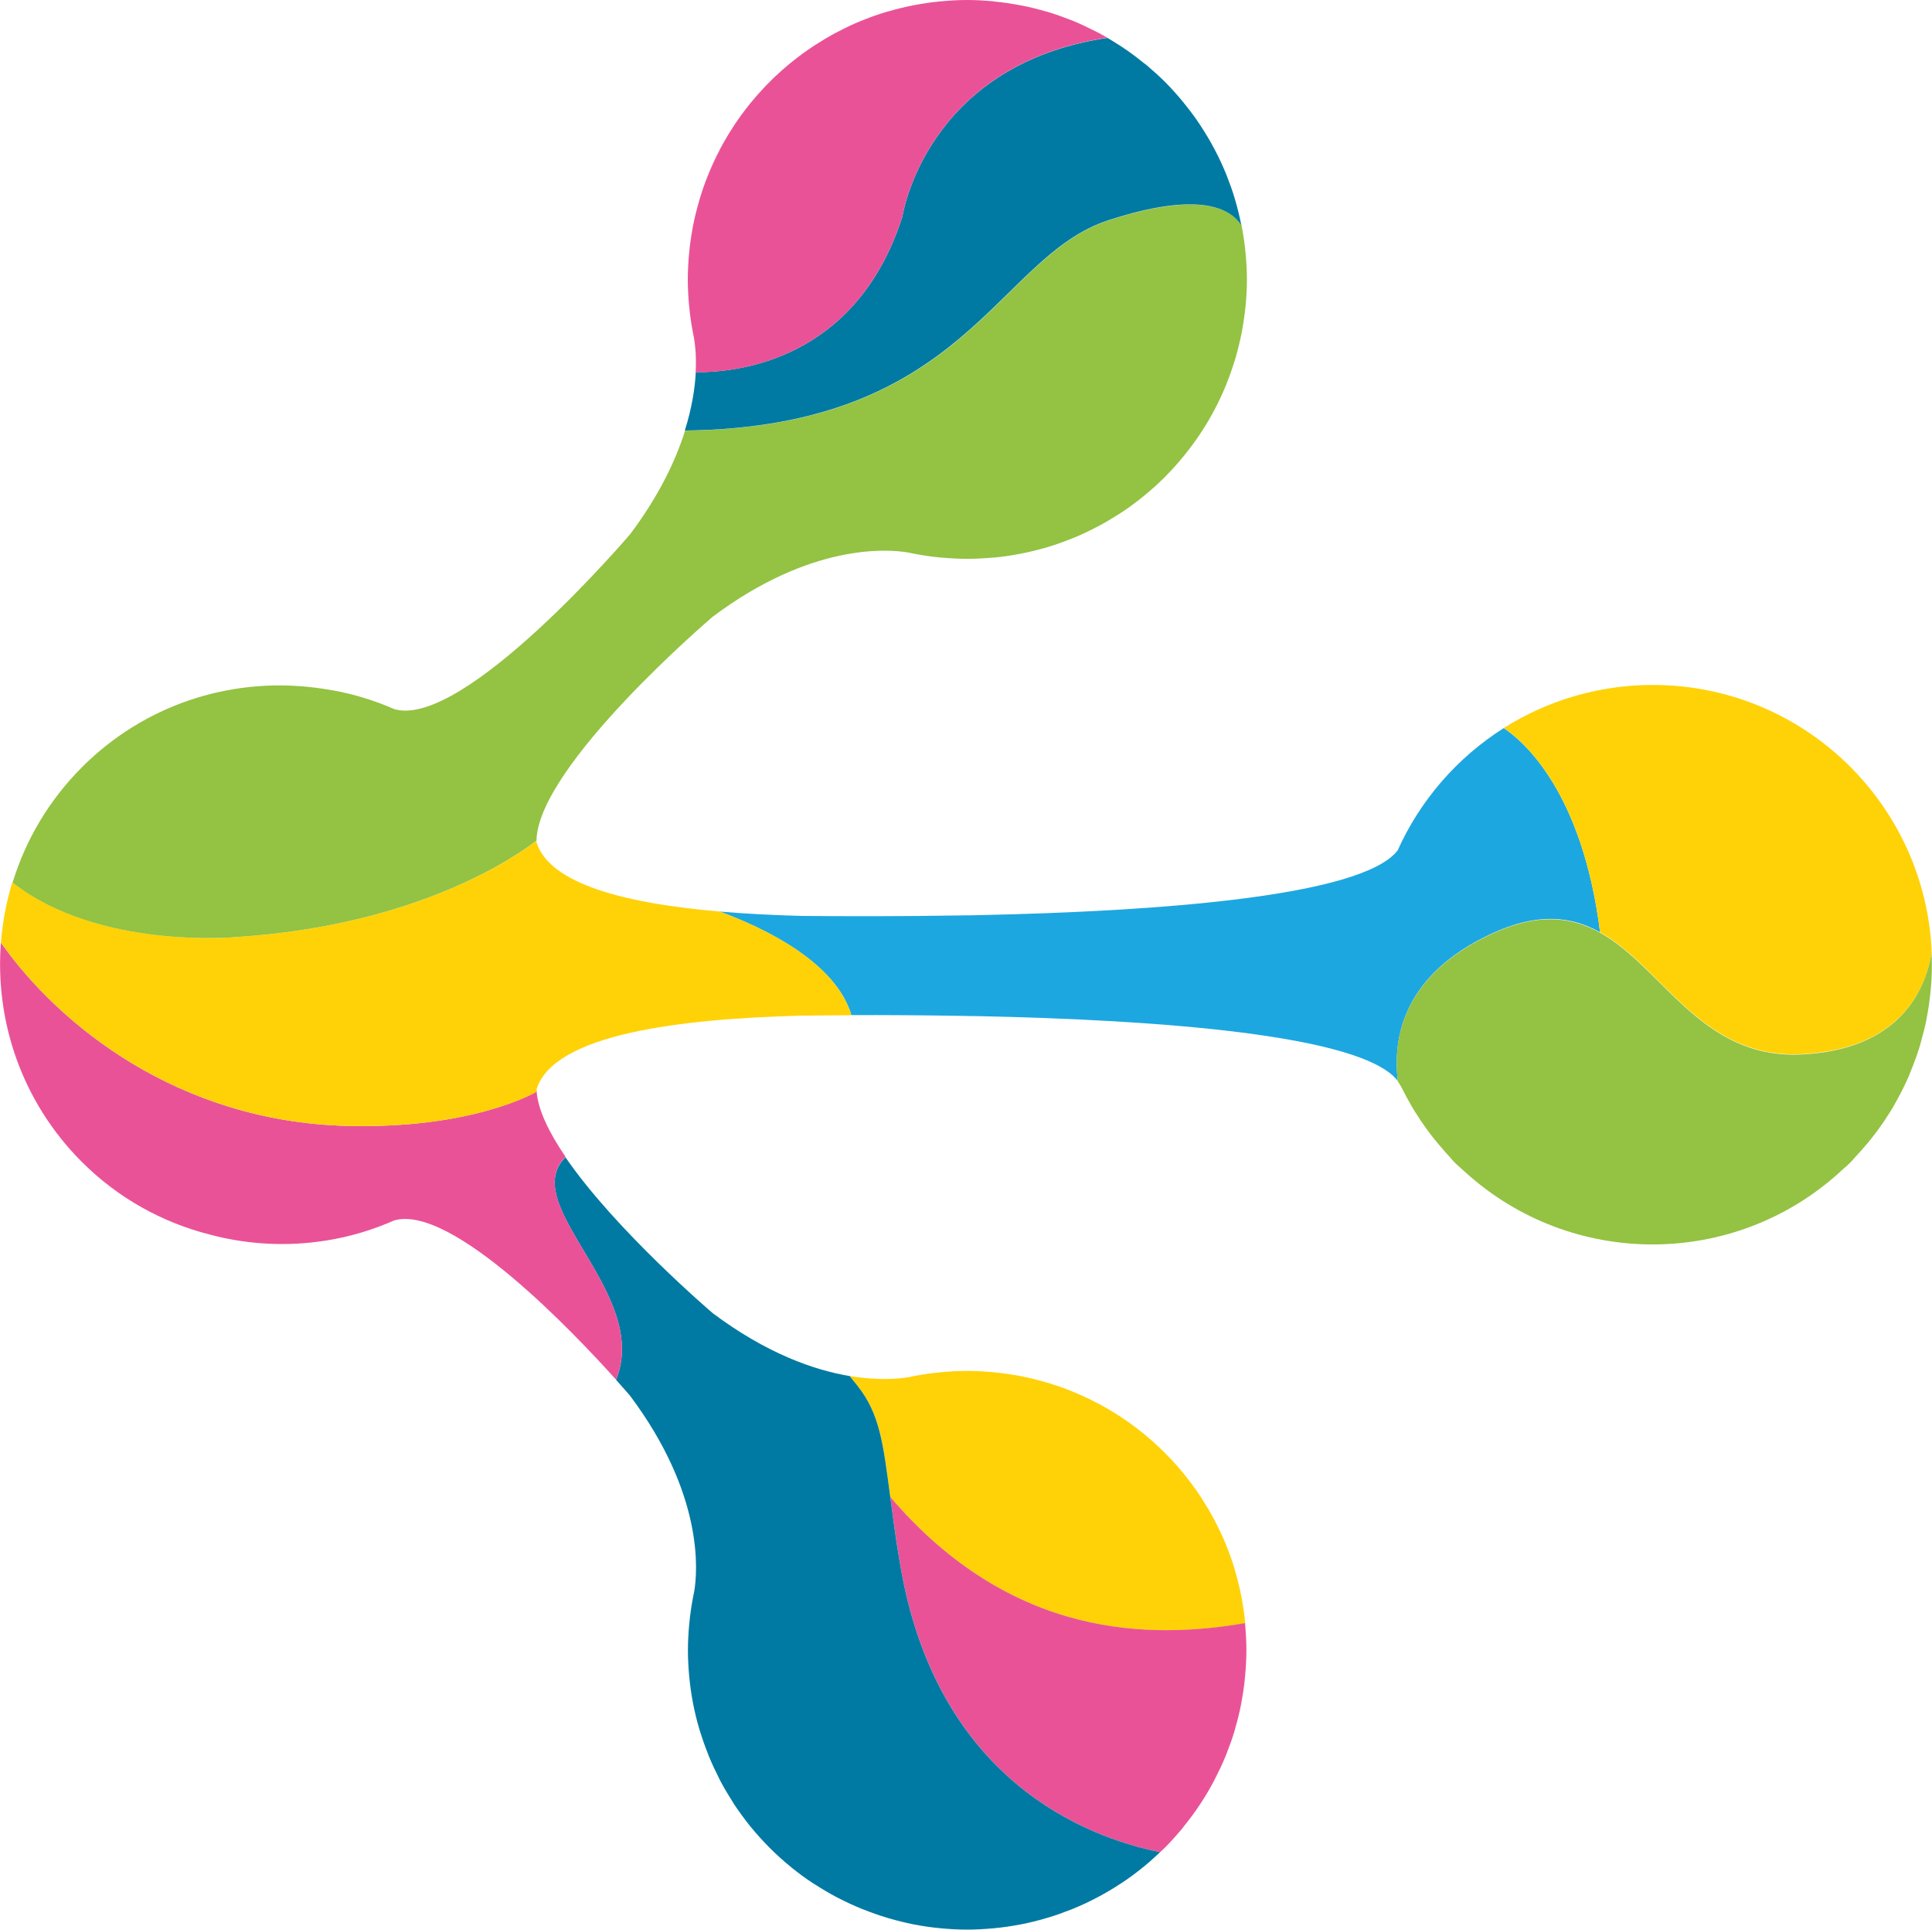
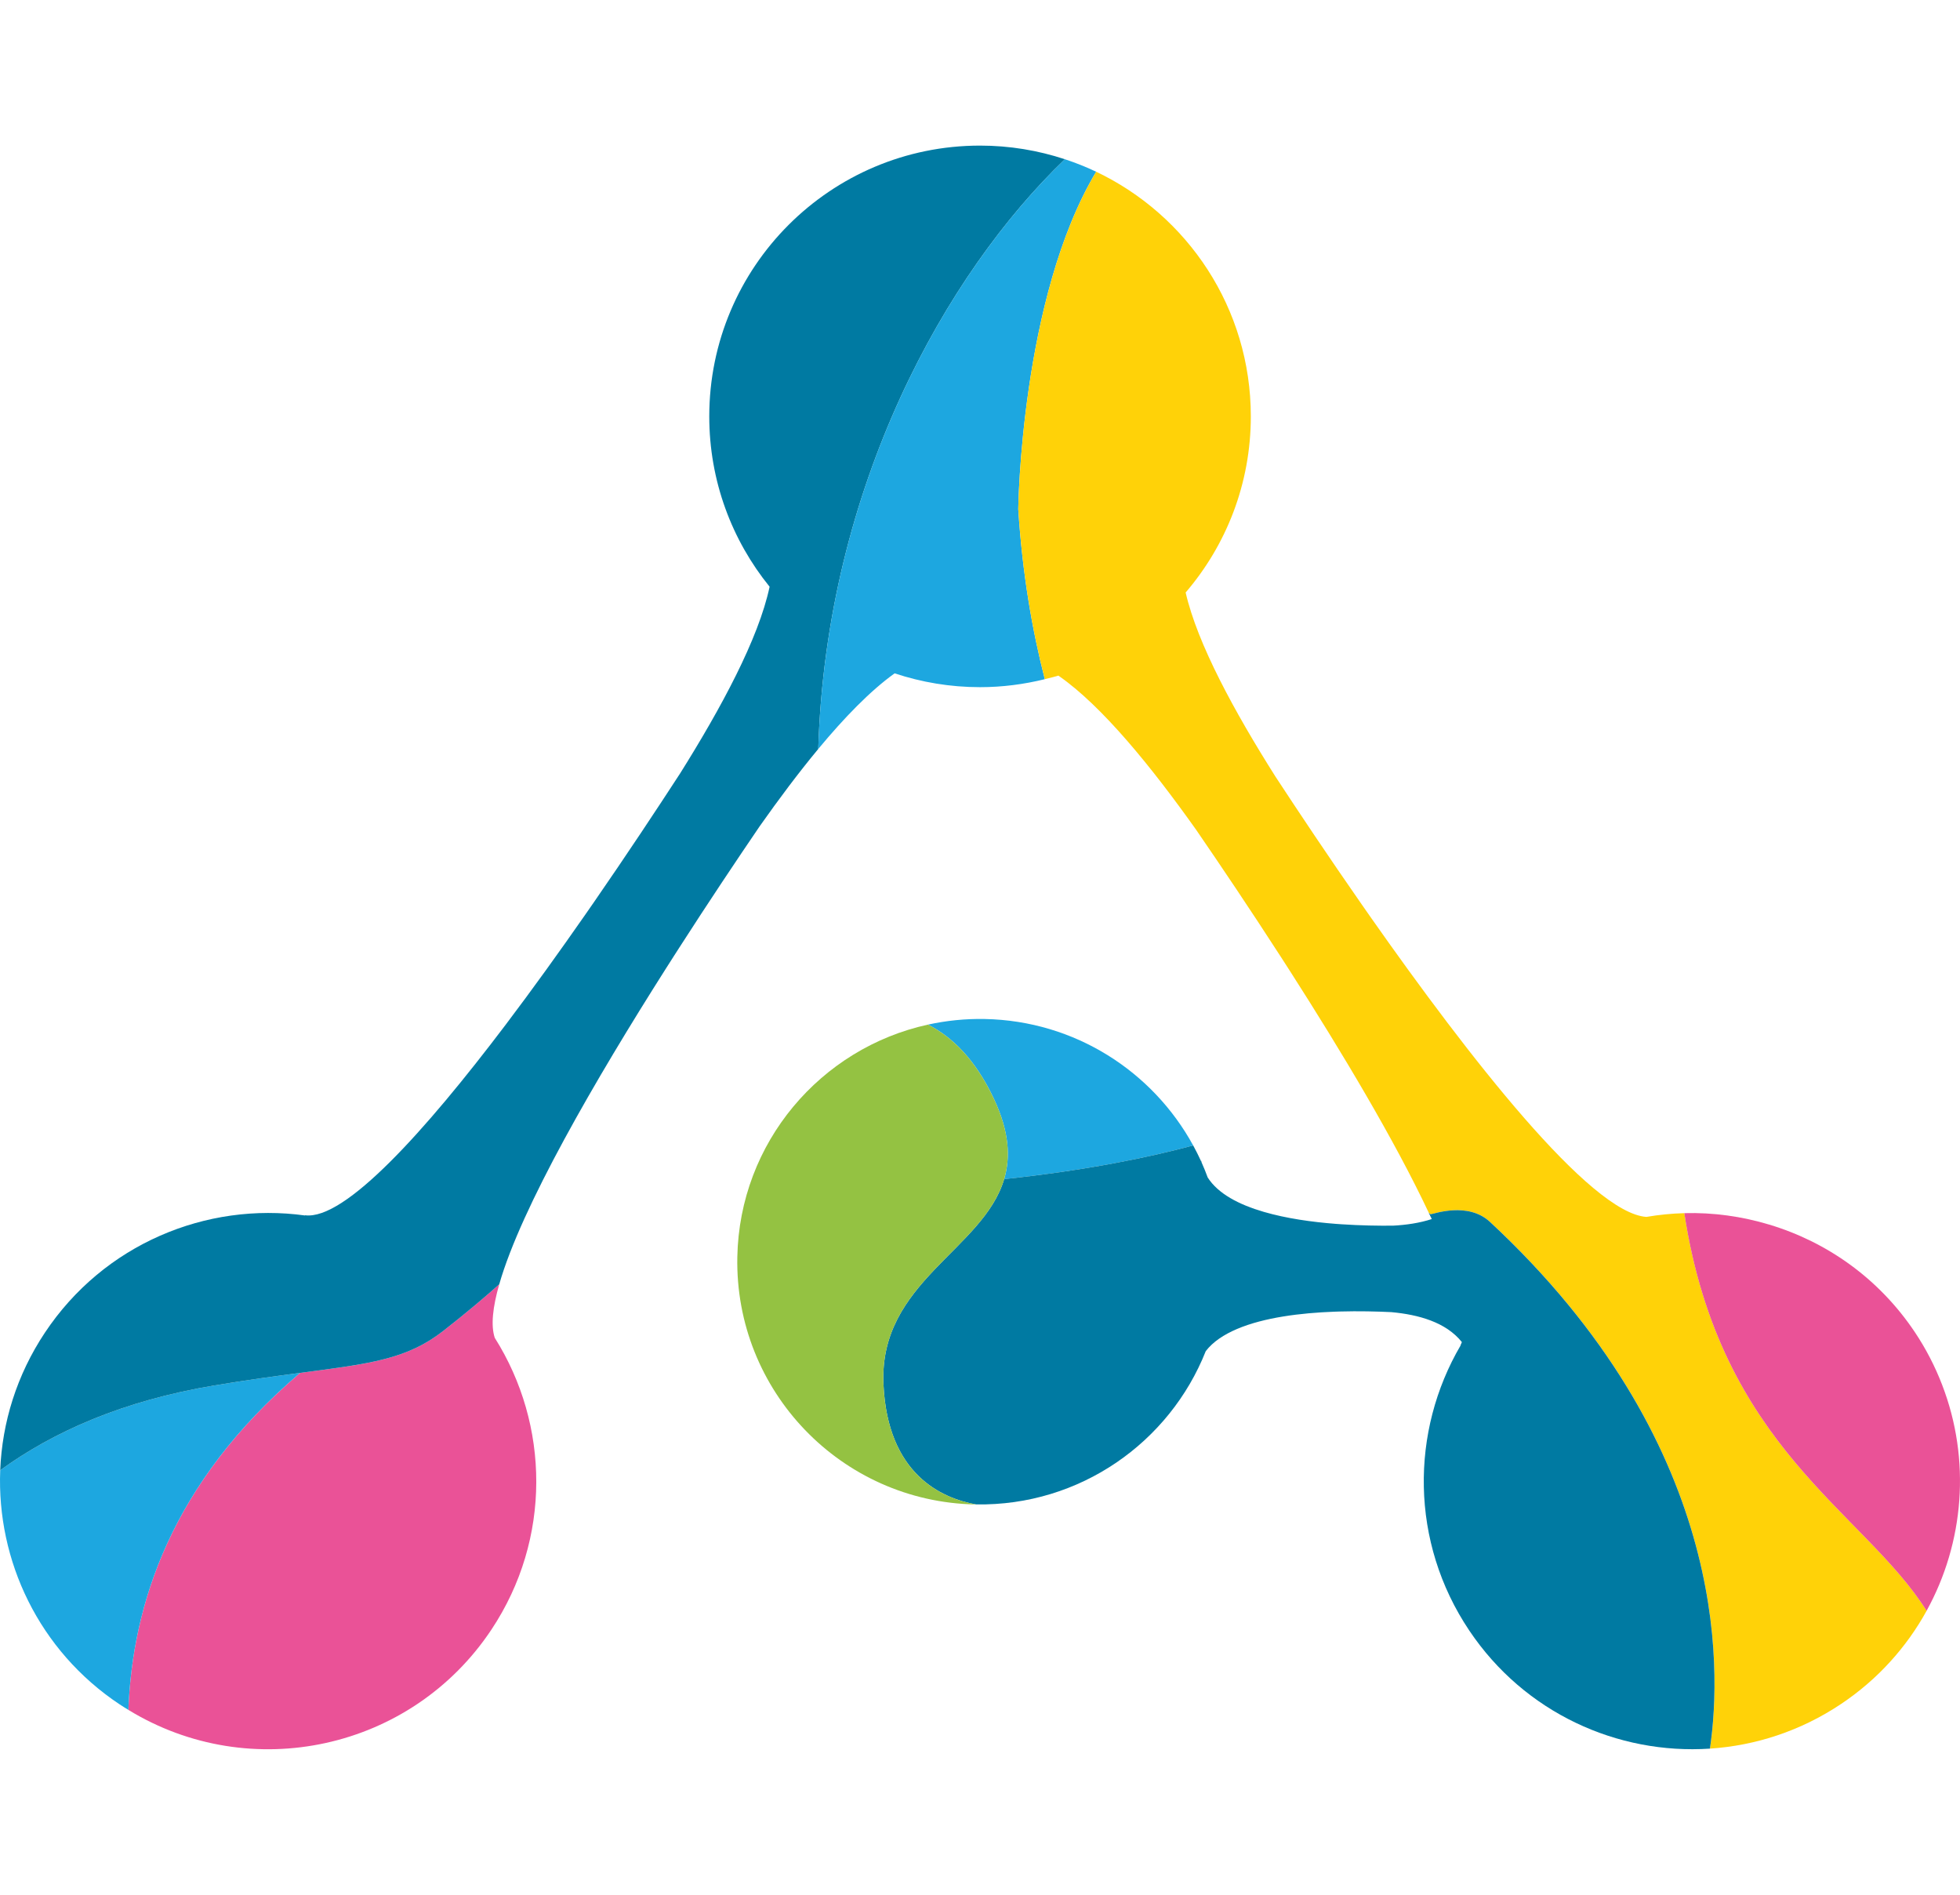
- <svg xmlns="http://www.w3.org/2000/svg" xml:space="preserve" id="Layer_1" x="0" y="0" version="1.1" viewBox="0 0 1500 1497.9">
-   <style>.st2{fill:#ffd208}.st3{fill:#ea5297}.st4{fill:#007aa2}.st5{fill:#94c242}</style>
-   <path fill="#1da7e0" d="M1157.8 724.9c36.3-16.9 62.3-13.6 84.5-1.2-13.8-110.4-60.6-149.1-74.8-158.5-36 22.8-64.8 55.8-82.4 95-27.9 35.9-187.2 47.3-325.4 50.2-4.1.1-8.4.2-12.8.2-46.7.8-90.3.7-124.8.4-21.3-.6-42.8-1.6-63.4-3.4C592.4 720 648.6 746.4 661 788c26.2-.1 55.4.1 85.9.6 4.4.1 8.7.2 12.8.2 138.5 2.9 298.3 14.3 325.6 50.4-4.2-34.5 4.8-82.7 72.5-114.3z" />
-   <path d="M691.2 1162c94.4 110.7 202.4 110.4 275.6 98.2v-.2c-.6-6.6-1.6-13.1-2.8-19.5-.1-.4-.1-.8-.2-1.2-1.3-6.4-2.8-12.7-4.6-18.9-.2-.5-.3-1-.4-1.6-1.8-6.1-3.9-12.1-6.3-18-.3-.7-.5-1.4-.8-2.1-2.4-5.8-5-11.4-7.9-16.9l-1.2-2.4c-2.9-5.5-6.1-10.8-9.5-16.1-.5-.8-1-1.5-1.5-2.3-3.6-5.4-7.5-10.7-11.6-15.8-.4-.5-.7-.9-1.1-1.4-7.2-8.8-15.1-17-23.6-24.6-2.3-2-4.6-4-7-6-.5-.4-.9-.7-1.4-1.1-5.1-4.1-10.4-8-15.8-11.6-.7-.5-1.5-.9-2.2-1.4-5.2-3.4-10.6-6.6-16.1-9.5l-2.4-1.2c-5.5-2.9-11.2-5.5-17-7.9-.7-.3-1.3-.5-2-.8-5.9-2.4-12-4.5-18.1-6.3-.5-.1-.9-.3-1.4-.4-6.2-1.8-12.6-3.4-19.1-4.7-.4-.1-.7-.1-1.1-.2-6.5-1.2-13-2.2-19.7-2.8-.3 0-.6 0-.9-.1-6.6-.6-13.4-1-20.2-1-6.8 0-13.5.4-20.2 1-.3 0-.6 0-.9.1-6.7.6-13.2 1.6-19.7 2.8-.2 0-.4 0-.6.1-.1 0-.3.1-.4.1-1.1.2-2.2.4-3.4.7-6.9 1.2-23.1 3-46.1-.9 2 2.4 4 5 6.1 7.6 17.4 22.1 20 44 25.5 86.3z" class="st2" />
-   <path d="M691.2 1162c1.9 14.5 4.2 31.4 7.5 51.5 28.1 168.4 144.7 212.7 202 224.3 1.2-1.1 2.4-2.2 3.6-3.4 4.4-4.4 8.6-9.1 12.6-13.8.4-.5.9-1 1.3-1.6.2-.2.3-.4.5-.7.4-.5.7-.9 1.1-1.4 4.1-5.1 8-10.3 11.6-15.8.5-.8 1-1.5 1.5-2.3 3.4-5.2 6.6-10.6 9.5-16.1l1.2-2.4c2.8-5.5 5.5-11.1 7.9-16.9.3-.7.5-1.4.8-2.1 2.3-5.9 4.5-11.9 6.3-18 .2-.5.3-1 .4-1.6 1.8-6.2 3.4-12.5 4.6-18.9.1-.4.1-.8.2-1.2 1.2-6.4 2.2-12.9 2.8-19.5 0-.4.1-.7.1-1.1.6-6.6 1-13.2 1-20v-.1c0-6.7-.4-13.4-1-20 0-.3 0-.6-.1-.9-72.9 12.4-181 12.6-275.4-98z" class="st3" />
-   <path d="M478.3 1071.1c6.9 7.7 10.9 12.4 10.9 12.4 57.2 76.4 52.5 135.8 49.8 151.8-.3 1.3-.6 2.7-.8 4-.1.3-.1.7-.2 1-1.2 6.5-2.2 13-2.8 19.7 0 .3 0 .6-.1.9-.6 6.6-1 13.4-1 20.2 0 6.8.4 13.5 1 20.2 0 .3 0 .6.1.9.6 6.7 1.6 13.2 2.8 19.7.1.3.1.7.2 1 1.3 6.5 2.8 12.9 4.7 19.1.1.4.2.9.4 1.3 1.9 6.2 4 12.3 6.4 18.2.2.6.5 1.3.7 1.9 2.4 5.8 5.1 11.5 7.9 17.1.4.7.8 1.5 1.1 2.2 3 5.6 6.2 11 9.6 16.3.5.7.9 1.4 1.3 2.1 3.7 5.5 7.6 10.8 11.7 16 .3.4.6.8 1 1.2 9.2 11.2 19.4 21.5 30.7 30.7.4.3.8.6 1.2 1 5.1 4.1 10.5 8.1 16 11.7.7.5 1.4.9 2.1 1.3 5.3 3.4 10.7 6.6 16.3 9.6.7.4 1.5.8 2.2 1.1 5.6 2.9 11.3 5.5 17.1 7.9.6.3 1.3.5 1.9.7 5.9 2.4 12 4.5 18.2 6.4.4.1.9.2 1.3.4 6.3 1.8 12.7 3.4 19.1 4.7.3.1.7.1 1 .2 6.5 1.2 13 2.2 19.7 2.8.3 0 .6 0 .9.1 6.6.6 13.4 1 20.2 1 6.8 0 13.5-.4 20.2-1 .3 0 .6 0 .9-.1 6.7-.6 13.2-1.6 19.7-2.8.4-.1.7-.1 1.1-.2 6.5-1.3 12.8-2.8 19.1-4.7.5-.1.9-.3 1.4-.4 6.2-1.8 12.2-4 18.1-6.3.7-.3 1.3-.5 2-.8 5.8-2.4 11.5-5 17-7.9.8-.4 1.6-.8 2.3-1.2 5.5-2.9 10.9-6.1 16.1-9.5.7-.5 1.5-.9 2.2-1.4 5.5-3.6 10.7-7.5 15.8-11.6.4-.4.9-.7 1.4-1.1 4.3-3.5 8.4-7.3 12.5-11.1-57.3-11.6-174-55.9-202-224.3-3.4-20.1-5.6-37-7.5-51.5-5.6-42.2-8.1-64.2-25.4-86.2-2.1-2.7-4.1-5.2-6.1-7.6-27.4-4.6-64.2-17.3-106.3-48.8 0 0-75.5-64.3-114.4-121.1-37.7 37.4 66.5 105.5 39.3 172.8z" class="st4" />
-   <path d="M269.4 874C137.9 870.6 45.7 795.5.7 731.7c-4.7 61 16.2 123.6 62.8 170.2 28.4 28.4 62.6 47 98.8 56.3 3.2.9 6.4 1.6 9.7 2.4 1.6.3 3.3.7 4.9 1 13.6 2.7 27.6 4.1 42 4.1 31 0 60.4-6.5 87.1-18.3 44.6-13 140.1 87.7 172.3 123.6 27.2-67.3-77.1-135.4-39.2-173-12.8-18.7-21.6-36.7-22.5-51.2l-.8.9c.1.1-48.5 28.8-146.4 26.3z" class="st3" />
-   <path d="M558.8 707.6c-71.1-6.1-132-20.7-142.3-53.8 0-.4.1-.9.1-1.3-14.8 11.5-91.4 65.8-233.1 74.9 0 0-106.9 10.1-173.9-42.6-4.7 15.3-7.6 31-8.9 46.9C45.7 795.5 138 870.6 269.5 874c97.8 2.5 146.4-26.1 146.4-26.1l.8-.9c0-.5-.1-1-.1-1.5 13.4-42.7 110.6-54.6 205.6-57.1 11.9-.1 25-.2 38.9-.3-12.4-41.7-68.7-68.2-102.3-80.5z" class="st2" />
-   <path d="M183.4 727.4c141.7-9.1 218.3-63.4 233.1-74.9 1.2-58.3 136.9-173.8 136.9-173.8 76.4-57.2 135.8-52.5 151.8-49.8l4.2.9c.2 0 .5.1.7.1 6.6 1.3 13.2 2.2 20 2.9h.5c6.7.6 13.5 1 20.4 1 6.9 0 13.7-.4 20.4-1h.5c6.8-.6 13.4-1.6 20-2.9.2 0 .5-.1.7-.1 6.6-1.3 13.1-2.9 19.4-4.7.3-.1.7-.2 1-.3 6.3-1.9 12.4-4 18.5-6.5.5-.2 1.1-.4 1.6-.6 5.9-2.4 11.7-5.1 17.4-8.1.7-.3 1.3-.7 2-1 5.7-3 11.1-6.3 16.5-9.7.6-.4 1.3-.8 1.9-1.2 5.6-3.7 11-7.7 16.2-11.9.3-.3.7-.5 1-.8 11.3-9.2 21.6-19.5 30.8-30.8.3-.3.5-.7.8-1 4.2-5.2 8.2-10.6 11.9-16.1.4-.6.8-1.3 1.3-2 3.5-5.3 6.7-10.8 9.7-16.4.4-.7.7-1.4 1.1-2.1 2.9-5.6 5.6-11.4 8-17.2.2-.6.5-1.2.7-1.8 2.4-6 4.5-12.1 6.4-18.3.1-.4.2-.8.4-1.2 1.8-6.3 3.4-12.7 4.7-19.2.1-.3.1-.6.2-1 1.2-6.5 2.2-13.1 2.9-19.8 0-.3 0-.6.1-.8.6-6.7 1-13.4 1-20.2 0-6.8-.4-13.5-1-20.2 0-.3 0-.6-.1-.9-.6-6.7-1.6-13.2-2.8-19.7-.1-.4-.1-.7-.2-1.1v-.2c-8.4-13.2-32.8-26.7-103-4-87.5 28.3-110.1 160.8-329.1 163.3-7.3 23.1-20.1 50.3-42.5 80.2 0 0-129.1 151.7-183.2 136-15.1-6.6-31.1-11.6-47.7-14.6h-.1c-5.7-1-11.5-1.9-17.4-2.5-63.2-7-128.8 13.6-177.3 62.1-25.9 25.9-43.9 56.8-53.9 89.6 66.8 52.4 173.6 42.3 173.6 42.3z" class="st5" />
-   <path d="M963.8 174.9c-1.3-6.4-2.8-12.7-4.6-18.9-.1-.5-.3-.9-.4-1.4-1.8-6.2-4-12.2-6.3-18.1-.3-.7-.5-1.3-.8-2-2.4-5.8-5-11.5-7.9-17-.4-.8-.8-1.6-1.2-2.3-2.9-5.5-6.1-10.9-9.5-16.1-.5-.7-.9-1.5-1.4-2.2-3.6-5.5-7.5-10.7-11.6-15.8-.4-.4-.7-.9-1.1-1.4-4.6-5.6-9.4-11-14.5-16.1-4.4-4.4-9.1-8.6-13.8-12.6-.5-.4-1-.9-1.6-1.3-.2-.2-.4-.3-.7-.5-.5-.4-.9-.7-1.4-1.1-5.1-4.1-10.3-8-15.8-11.6-.8-.5-1.5-1-2.3-1.5-3-1.9-6-3.8-9.1-5.6-141.5 21-159.2 138.7-159.2 138.7-35.8 112-128.6 121.1-160.4 120.8-.6 12.1-2.9 27.5-8.5 45.3 219-2.5 241.6-135 329.1-163.3 70.2-22.8 94.5-9.2 103 4z" class="st4" />
-   <path d="M700.6 168.1S718.3 50.4 859.7 29.3c-2.3-1.3-4.6-2.7-7-3.9l-2.4-1.2c-5.5-2.8-11.1-5.5-16.9-7.9-.7-.3-1.4-.5-2.1-.8-5.9-2.3-11.9-4.5-18-6.3-.5-.2-1-.3-1.6-.4-6.2-1.8-12.5-3.4-18.9-4.6-.4-.1-.8-.1-1.2-.2-6.4-1.2-12.9-2.2-19.5-2.8-.3-.2-.7-.2-1.1-.2-6.6-.6-13.2-1-20-1h-.1c-6.7 0-13.4.4-20 1-.4 0-.7 0-1.1.1-6.6.6-13.1 1.6-19.5 2.8-.4.1-.8.1-1.2.2-6.4 1.3-12.7 2.8-18.9 4.6-.5.2-1 .3-1.6.4-6.1 1.8-12.1 3.9-18 6.3-.7.3-1.4.5-2.1.8-5.8 2.4-11.4 5-16.9 7.9l-2.4 1.2c-5.5 2.9-10.8 6.1-16.1 9.5-.8.5-1.5 1-2.3 1.5-5.4 3.6-10.7 7.5-15.8 11.6-.5.4-.9.7-1.4 1.1-8.8 7.2-17 15.1-24.6 23.6-2 2.3-4 4.6-6 7-.4.5-.7.9-1.1 1.4-4.1 5.1-8 10.4-11.6 15.8-.5.7-.9 1.5-1.4 2.2-3.4 5.2-6.6 10.6-9.5 16.1l-1.2 2.4c-2.9 5.5-5.5 11.2-7.9 17-.3.7-.5 1.3-.8 2-2.4 5.9-4.5 12-6.3 18.1-.1.5-.3.9-.4 1.4-1.8 6.2-3.4 12.6-4.7 19.1-.1.4-.1.7-.2 1.1-1.2 6.5-2.2 13-2.8 19.7 0 .3 0 .6-.1.9-.6 6.6-1 13.4-1 20.2 0 6.8.4 13.5 1 20.2 0 .3 0 .6.1.8.6 6.7 1.6 13.3 2.8 19.7 0 .2 0 .4.1.6 0 .1.1.2.1.4.2 1.1.4 2.3.7 3.4.8 4.8 2 14.1 1.3 26.9 31.9.2 124.7-8.9 160.5-120.9z" class="st3" />
-   <path d="M1242.3 723.7c48.7 27.2 78.5 98 155.7 94.6 76.7-3.4 96.8-49.6 101.8-78.6-4.6-115.7-99.8-208-216.6-208-42.5 0-82.2 12.3-115.6 33.4 14.1 9.5 60.9 48.2 74.7 158.6z" class="st2" />
-   <path d="M1485.6 826.3c1.7-4.4 3.3-8.9 4.7-13.5.6-1.8 1-3.6 1.5-5.4 1.4-5.1 2.8-10.4 3.8-15.6.3-1.3.4-2.5.7-3.8 1.1-5.8 1.9-11.6 2.5-17.5.1-.7.1-1.4.2-2.1.6-6.3.9-12.7.9-19.2v-.4c0-3-.1-5.9-.2-8.8-5 29-25.1 75.2-101.8 78.6-77.2 3.4-107-67.5-155.7-94.6-22.2-12.4-48.3-15.7-84.5 1.2-67.7 31.6-76.7 79.8-72.4 114.3.9 1.2 1.6 2.4 2.2 3.6l.1-.1c.3.5.5 1.1.8 1.6 2.3 4.6 4.7 9.1 7.3 13.6.8 1.4 1.6 2.8 2.5 4.2 3.1 5 6.4 9.9 9.9 14.7l1.8 2.4c3.7 4.9 7.6 9.6 11.7 14.2.6.6 1.1 1.3 1.7 1.9 2.2 2.3 4.1 4.8 6.4 7.1 2.4 2.4 4.9 4.4 7.4 6.7l.3.3c82.4 75 208.4 75.1 290.9.3.3-.3.6-.5.8-.8 2.4-2.2 4.9-4.2 7.2-6.5 2.2-2.2 4.1-4.6 6.2-6.8.8-.8 1.5-1.7 2.3-2.5 3.9-4.4 7.7-8.9 11.2-13.6.8-1.1 1.6-2.2 2.4-3.2 3.3-4.5 6.4-9.1 9.3-13.8 1.1-1.7 2.1-3.5 3.1-5.3 2.4-4.1 4.6-8.2 6.7-12.5 1.6-3.2 3.1-6.5 4.6-9.9 1.3-3.2 2.4-6 3.5-8.8z" class="st5" />
+ <svg xmlns="http://www.w3.org/2000/svg" id="Layer_1" data-name="Layer 1" version="1.1" viewBox="0 0 1549.48 1497.92">
+   <defs>
+     <style>
+       .cls-1 {
+         fill: #ea5297;
+       }
+ 
+       .cls-1, .cls-2, .cls-3, .cls-4, .cls-5 {
+         stroke-width: 0px;
+       }
+ 
+       .cls-2 {
+         fill: #007aa2;
+       }
+ 
+       .cls-3 {
+         fill: #1da7e0;
+       }
+ 
+       .cls-4 {
+         fill: #94c242;
+       }
+ 
+       .cls-5 {
+         fill: #ffd208;
+       }
+     </style>
+   </defs>
+   <path class="cls-1" d="M237.25,1085.3c-102.39,87.33-132.52,183.53-135.77,266.4,96.69,59.17,223.66,31.77,286.99-63.42,47.79-71.83,45.94-162.16,2.68-230.67-3.24-9.65-1.65-24.25,3.52-42.34-10.04,8.97-24.83,21.64-44.09,36.72-28.95,22.66-57.87,26-113.33,33.31Z" />
+   <path class="cls-3" d="M237.25,1085.3c-19.07,2.52-41.24,5.5-67.69,9.91-72.62,12.1-127.64,36.75-169.39,67.05-2.84,71.44,30.53,142.6,94.41,185.09,2.28,1.51,4.59,2.93,6.9,4.34,3.25-82.87,33.38-179.07,135.77-266.4Z" />
+   <path class="cls-2" d="M774.77,115.1c-118.22,0-214.06,95.84-214.06,214.06,0,51.03,17.89,97.87,47.7,134.66-8.7,41.1-38.28,95.79-70.75,147.59-18.4,28.32-41.93,63.87-67.88,101.42-2.46,3.55-4.85,6.99-7.13,10.27-20.19,29-41.63,58.86-63.08,87.21-63.43,83.84-126.95,154.47-158.41,150.38l.04.18c-78.08-10.8-159.1,22.57-205.68,92.59C13.16,1087.05,1.66,1124.69.17,1162.26c41.74-30.3,96.76-54.95,169.39-67.05,26.45-4.41,48.62-7.39,67.69-9.91,55.46-7.32,84.38-10.65,113.33-33.31,19.26-15.08,34.05-27.75,44.09-36.72,17.42-60.91,75.97-161.76,131.82-249.69,2.15-3.37,4.4-6.9,6.72-10.54,1.23-1.92,2.44-3.79,3.66-5.69,23.28-36.23,45.59-69.59,63.65-96.11,14.98-21.24,30.64-42.22,46.36-61.16,6.37-208.18,101.35-376.34,194.96-466.2-21.11-6.96-43.64-10.78-67.07-10.78Z" />
+   <path class="cls-3" d="M866.59,135.76c-7.99-3.8-16.26-7.08-24.75-9.89-93.62,89.86-188.59,258.02-194.96,466.2,20.51-24.72,41.11-45.98,60.37-59.78,21.23,7.05,43.92,10.93,67.52,10.93,17.67,0,34.79-2.27,51.21-6.31-9.89-38.4-17.7-83.15-20.99-134.41,0,0,1.9-167.2,61.6-266.74Z" />
+   <path class="cls-3" d="M785.9,869.02c11.97,25.64,13.06,45.81,7.93,63.11,65.67-7,114.99-17.32,149.44-26.61-31.94-58.43-93.42-98.59-164.76-99.98-15.43-.3-30.46,1.28-44.91,4.44,18.95,9.55,37.56,27.43,52.31,59.04Z" />
+   <path class="cls-5" d="M1331.54,959.02c-10.02.28-20.04,1.26-30,2.97-44.35-3.08-140.32-126.28-217.93-236.86-2.29-3.28-4.69-6.71-7.16-10.25-26.09-37.45-49.76-72.91-68.26-101.16-32.14-50.84-61.5-104.51-70.87-145.34,32.09-37.43,51.52-86.04,51.52-139.22,0-85.36-49.97-159.02-122.24-193.4-59.7,99.54-61.6,266.74-61.6,266.74,3.29,51.26,11.1,96.01,20.99,134.41,3.59-.89,7.2-1.76,10.72-2.82,34.51,23.9,73.53,72.09,108.77,121.69,19.12,27.84,42.94,63.2,67.69,101.55,2.33,3.64,4.6,7.16,6.76,10.52,40.7,63.54,82.71,133.76,109.57,190.83.78.73,1.35,1.23,1.47,1.22,2.66-.24,29.54-10.17,46.97,6.05,187.11,174.12,183.58,350.19,173.88,416.38,35.94-2.39,71.75-13.91,103.82-35.42,29.03-19.47,51.66-44.9,67.45-73.54-49.65-78.97-163.09-128.41-191.53-314.36Z" />
+   <path class="cls-1" d="M1535.42,1094.9c-5.58-14.51-12.8-28.64-21.83-42.1-28.42-42.37-69.49-71.06-114.8-84.69-21.75-6.55-44.46-9.72-67.26-9.09,28.44,185.95,141.88,235.39,191.53,314.36,29.78-53.99,35.07-119.46,12.35-178.47Z" />
+   <path class="cls-2" d="M1177.91,965.95c-17.43-16.22-44.31-6.29-46.97-6.05-.12.01-.69-.49-1.47-1.22.77,1.65,1.66,3.39,2.41,5.01-9.61,3.14-20.14,4.67-30.59,5.22-11.34.12-25.64-.08-40.93-1.11-1.45-.11-2.85-.21-4.19-.3-19.08-1.46-39.31-4.31-57.02-9.47-19.66-5.73-36.2-14.33-44.4-27.21-1.48-4.01-3.07-7.97-4.81-11.85-.1-.47-.28-.89-.35-1.37l-.11.29c-1.92-4.21-4-8.33-6.21-12.38-34.44,9.29-83.77,19.61-149.44,26.61-16.58,55.92-98.93,81.47-95.42,161.86,3.13,71.54,46.06,90.49,73.24,95.29,82.06,1.34,152.98-49.06,181.56-121.17,5.68-7.38,14.31-13.08,24.68-17.5,21.4-9.12,50.35-12.69,76.93-13.68,1.34-.04,2.75-.09,4.2-.14,15.32-.43,29.62-.07,40.95.49,21.4,1.98,43.08,7.88,55.72,23.69-.35.85-.68,1.72-1.12,2.48l.18.03c-39.88,67.99-40.08,155.61,6.76,225.46,43.7,65.16,117.26,98.25,190.29,93.4,9.7-66.19,13.23-242.26-173.88-416.38Z" />
+   <path class="cls-4" d="M698.41,1093.99c-3.52-80.38,78.84-105.94,95.42-161.86,5.13-17.3,4.04-37.47-7.93-63.11-14.75-31.61-33.35-49.48-52.31-59.04-84.74,18.55-148.94,93.17-150.7,183.71-2.06,105.97,82.18,193.55,188.15,195.61.21,0,.41-.02.61-.01-27.19-4.81-70.11-23.75-73.24-95.29Z" />
</svg>
